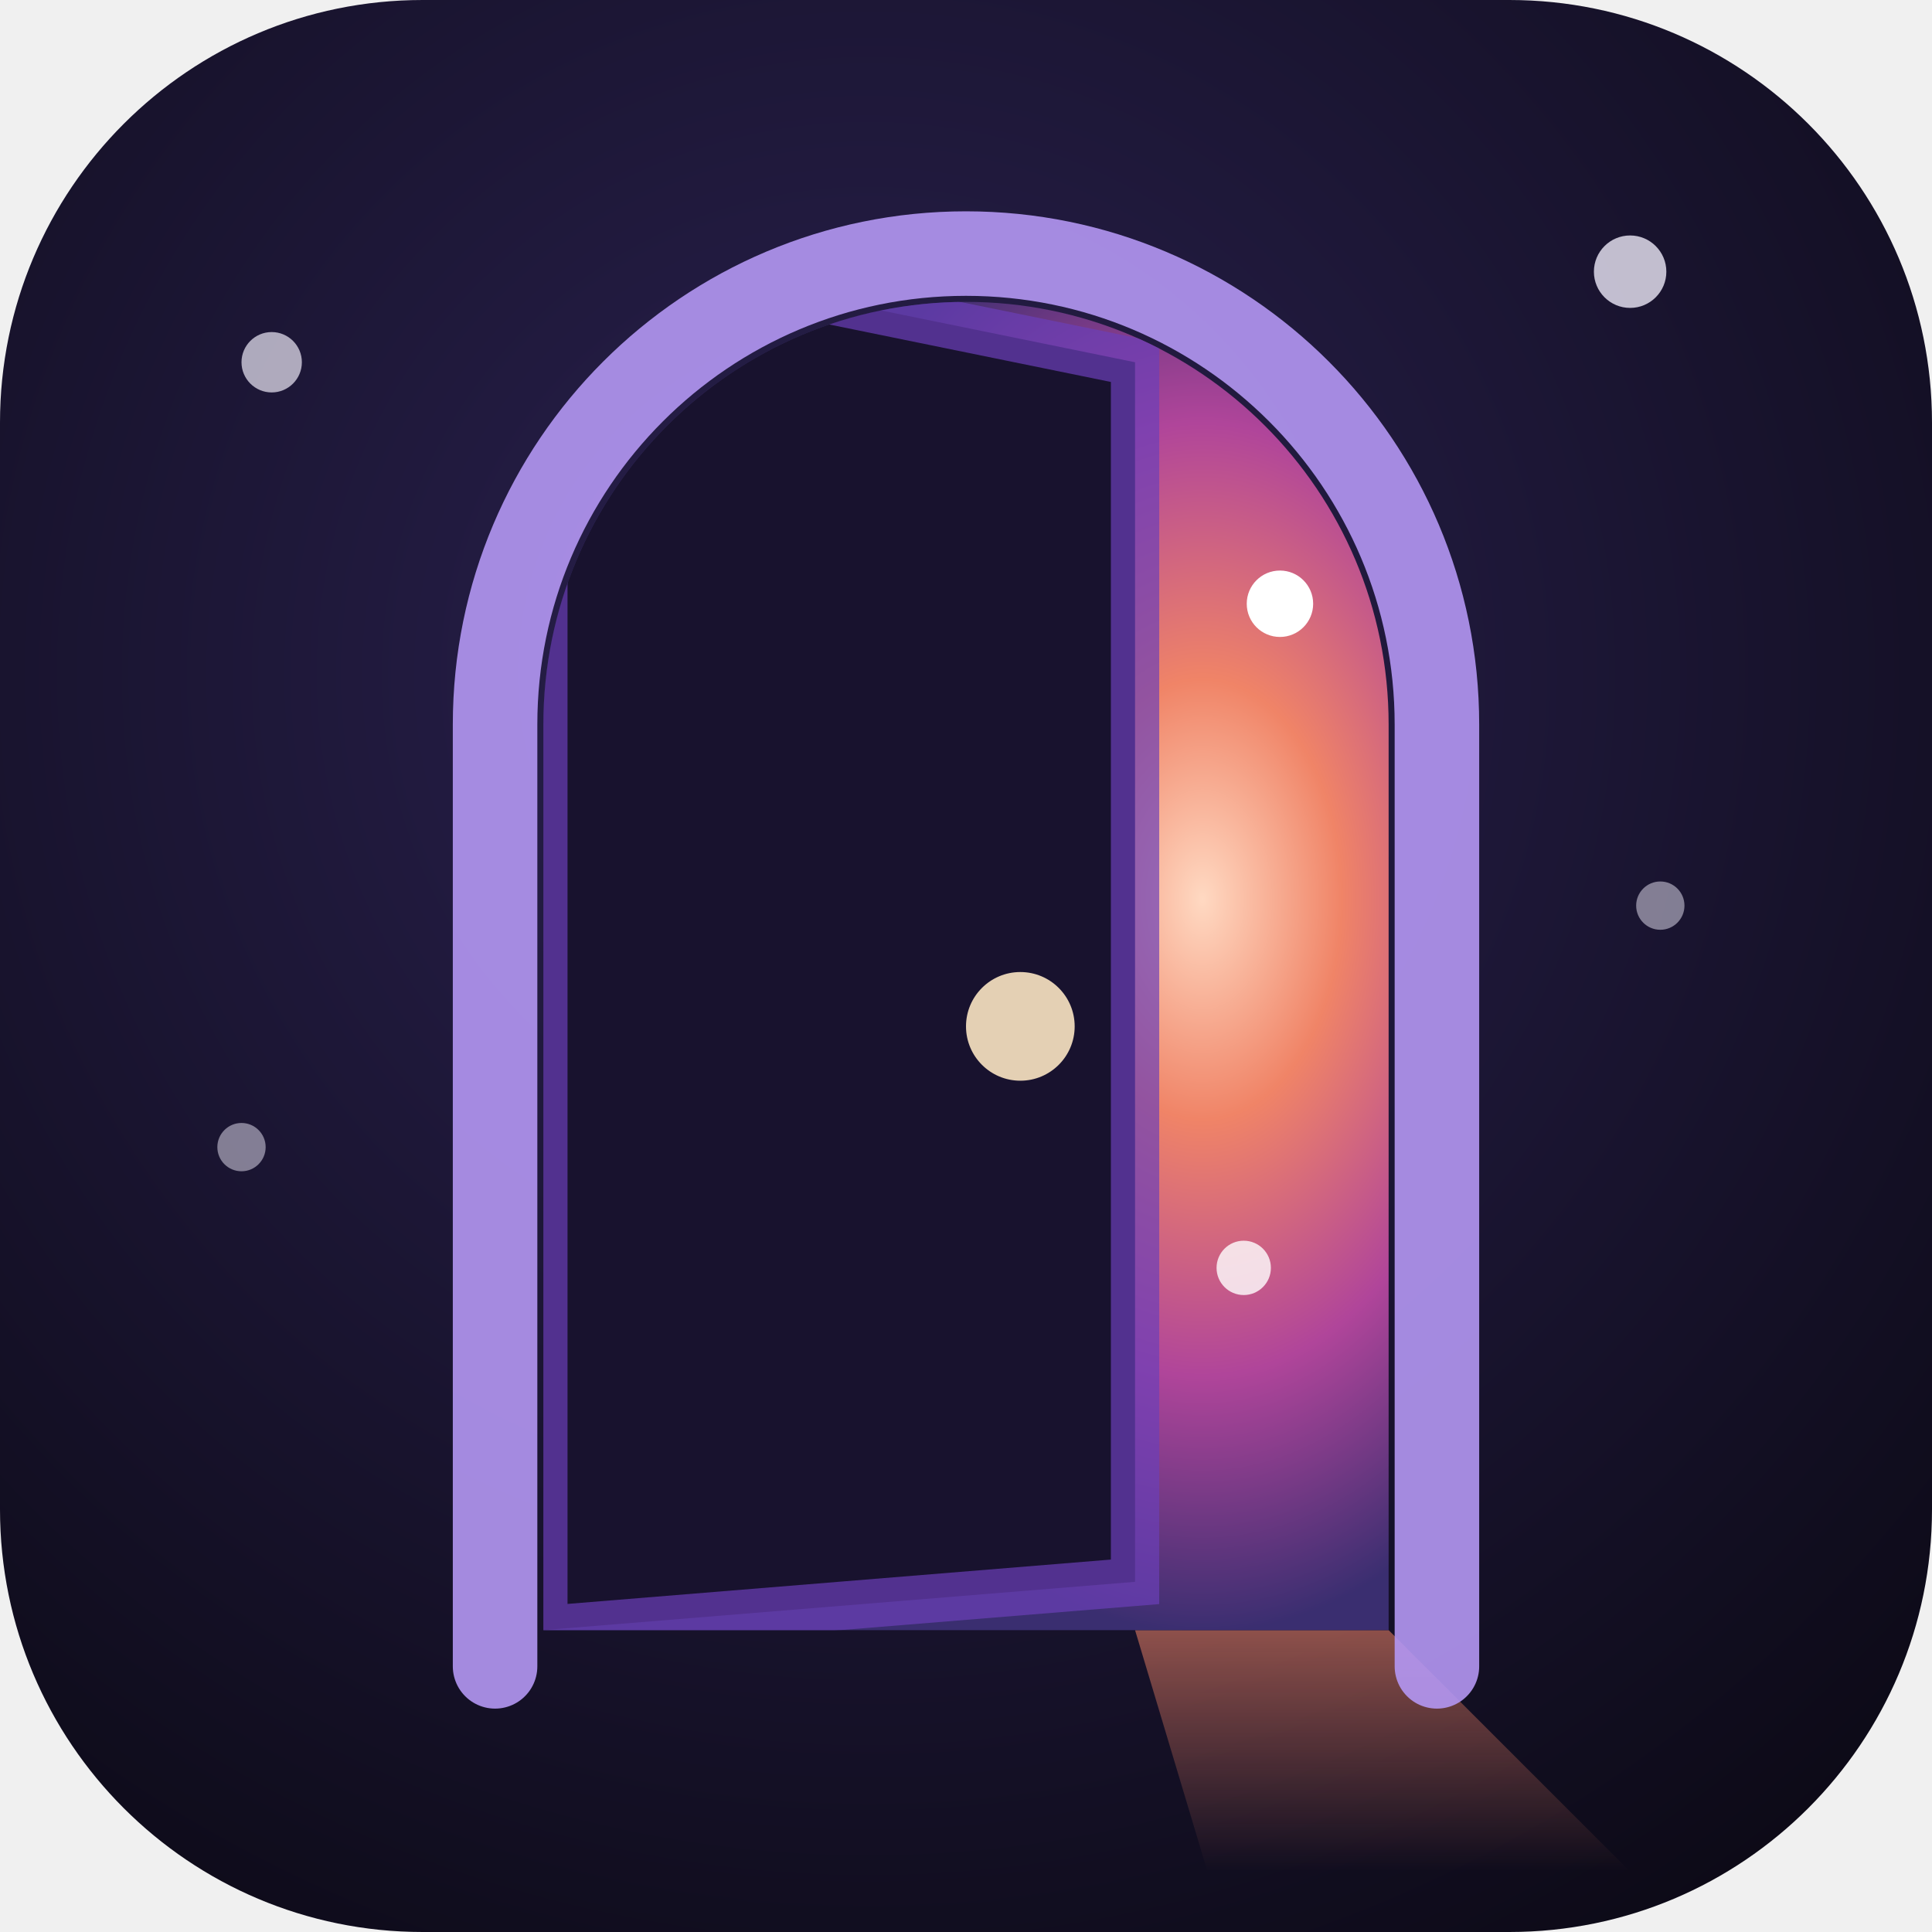
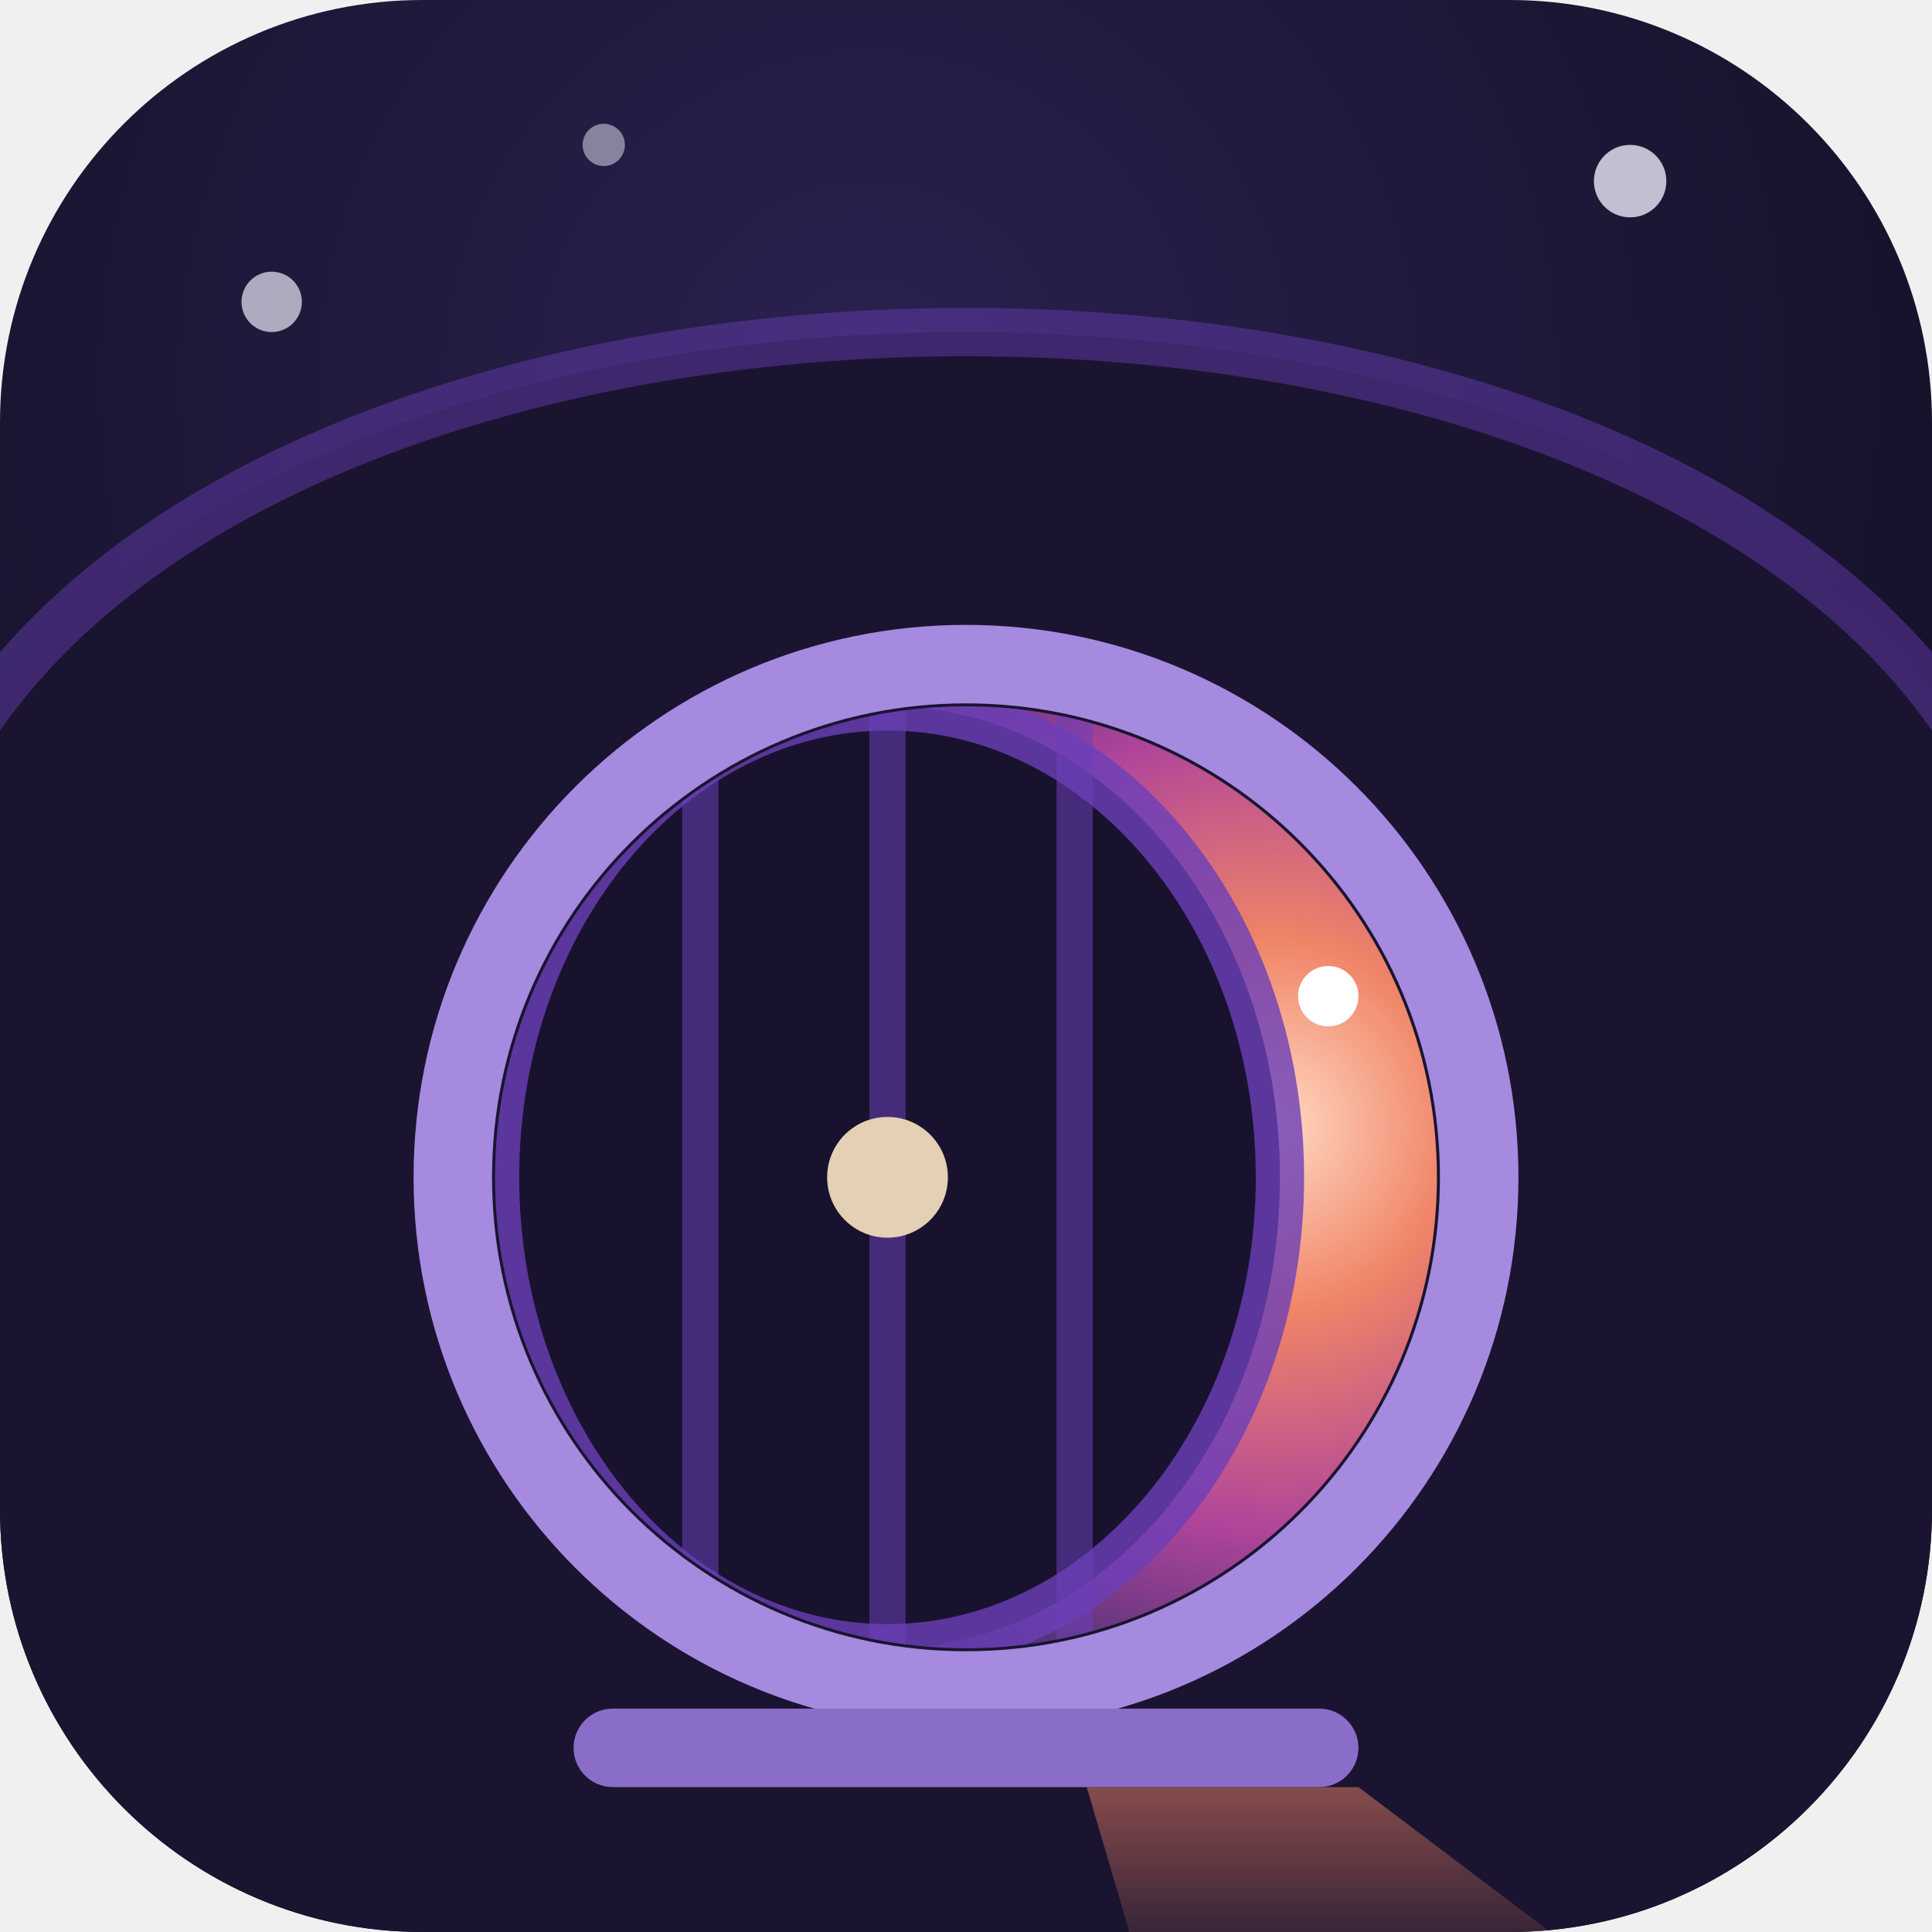
<svg xmlns="http://www.w3.org/2000/svg" viewBox="0 0 32 32">
  <defs>
-     <radialGradient id="sky" cx=".45" cy=".35" r=".8">
+     <radialGradient id="sky" cx=".45" cy=".2" r=".9">
      <stop offset="0" stop-color="#2A2150" />
      <stop offset="1" stop-color="#0B0914" />
    </radialGradient>
-     <radialGradient id="nebula" cx=".78" cy=".45" r=".55">
+     <radialGradient id="nebula" cx=".82" cy=".45" r=".6">
      <stop offset="0" stop-color="#FFD9C2" />
      <stop offset=".3" stop-color="#F08467" />
      <stop offset=".65" stop-color="#B0459A" />
      <stop offset="1" stop-color="#3A2E70" />
    </radialGradient>
    <linearGradient id="spill" x1="0" y1="0" x2="0" y2="1">
-       <stop offset="0" stop-color="#F08467" stop-opacity=".55" />
+       <stop offset="0" stop-color="#F08467" stop-opacity=".5" />
      <stop offset="1" stop-color="#F08467" stop-opacity="0" />
    </linearGradient>
-     <clipPath id="arch">
-       <path d="M9 27V12a7 7 0 0 1 14 0v15z" />
+     <clipPath id="tile">
+       <rect width="32" height="32" rx="7" />
+     </clipPath>
+     <clipPath id="round">
+       <circle cx="16" cy="19.5" r="7.8" />
    </clipPath>
  </defs>
-   <rect width="32" height="32" rx="7" fill="url(#sky)" />
-   <g fill="#ECE8F7">
-     <circle cx="4.5" cy="6" r=".5" opacity=".7" />
-     <circle cx="27" cy="4.5" r=".6" opacity=".8" />
-     <circle cx="27.5" cy="15" r=".4" opacity=".5" />
-     <circle cx="4" cy="19" r=".4" opacity=".5" />
+   <g clip-path="url(#tile)">
+     <rect width="32" height="32" fill="url(#sky)" />
+     <g fill="#ECE8F7">
+       <circle cx="4.5" cy="5" r=".5" opacity=".7" />
+       <circle cx="27" cy="3" r=".6" opacity=".8" />
+       <circle cx="10" cy="2.4" r=".35" opacity=".5" />
+     </g>
+     <path d="M-1 32V13C4 3 28 3 33 13V32Z" fill="#1A1430" />
+     <path d="M-1 13C4 3 28 3 33 13" fill="none" stroke="#6B3FB8" stroke-width=".8" opacity=".45" />
+     <polygon points="18,29.6 22.5,29.6 27,33 19,33" fill="url(#spill)" />
  </g>
-   <polygon points="18.8,27 23,27 27,31 20,31" fill="url(#spill)" />
-   <g clip-path="url(#arch)">
-     <rect x="9" y="5" width="14" height="22" fill="url(#nebula)" />
-     <g fill="#fff">
-       <circle cx="21.2" cy="10" r=".55" />
-       <circle cx="20.6" cy="21" r=".45" opacity=".8" />
+   <g clip-path="url(#round)">
+     <rect x="8" y="11" width="16" height="17" fill="url(#nebula)" />
+     <circle cx="22" cy="16.5" r=".5" fill="#fff" />
+     <ellipse cx="14.7" cy="19.5" rx="6.5" ry="7.8" fill="#18122E" />
+     <g stroke="#6B3FB8" stroke-width=".6" opacity=".55">
+       <path d="M11.6 11V28M14.7 11V28M17.8 11V28" />
    </g>
-     <polygon points="9,4 18.8,6 18.8,26.2 9,27" fill="#18122E" />
-     <polygon points="9,4 18.8,6 18.8,26.2 9,27" fill="none" stroke="#6B3FB8" stroke-width=".8" opacity=".7" />
+     <ellipse cx="14.7" cy="19.5" rx="6.5" ry="7.8" fill="none" stroke="#6B3FB8" stroke-width=".8" opacity=".8" />
  </g>
-   <circle cx="16.9" cy="17" r=".9" fill="#E4D0B4" />
-   <path d="M8.2 27.6V12a7.8 7.8 0 0 1 15.6 0v15.6" fill="none" stroke="#B497F3" stroke-width="1.4" stroke-linecap="round" opacity=".9" />
+   <circle cx="14.7" cy="19.5" r="1" fill="#E4D0B4" />
+   <circle cx="16" cy="19.5" r="8.5" fill="none" stroke="#B497F3" stroke-width="1.3" opacity=".9" />
+   <rect x="9.5" y="28.3" width="13" height="1.3" rx=".65" fill="#8A6CC9" />
</svg>
